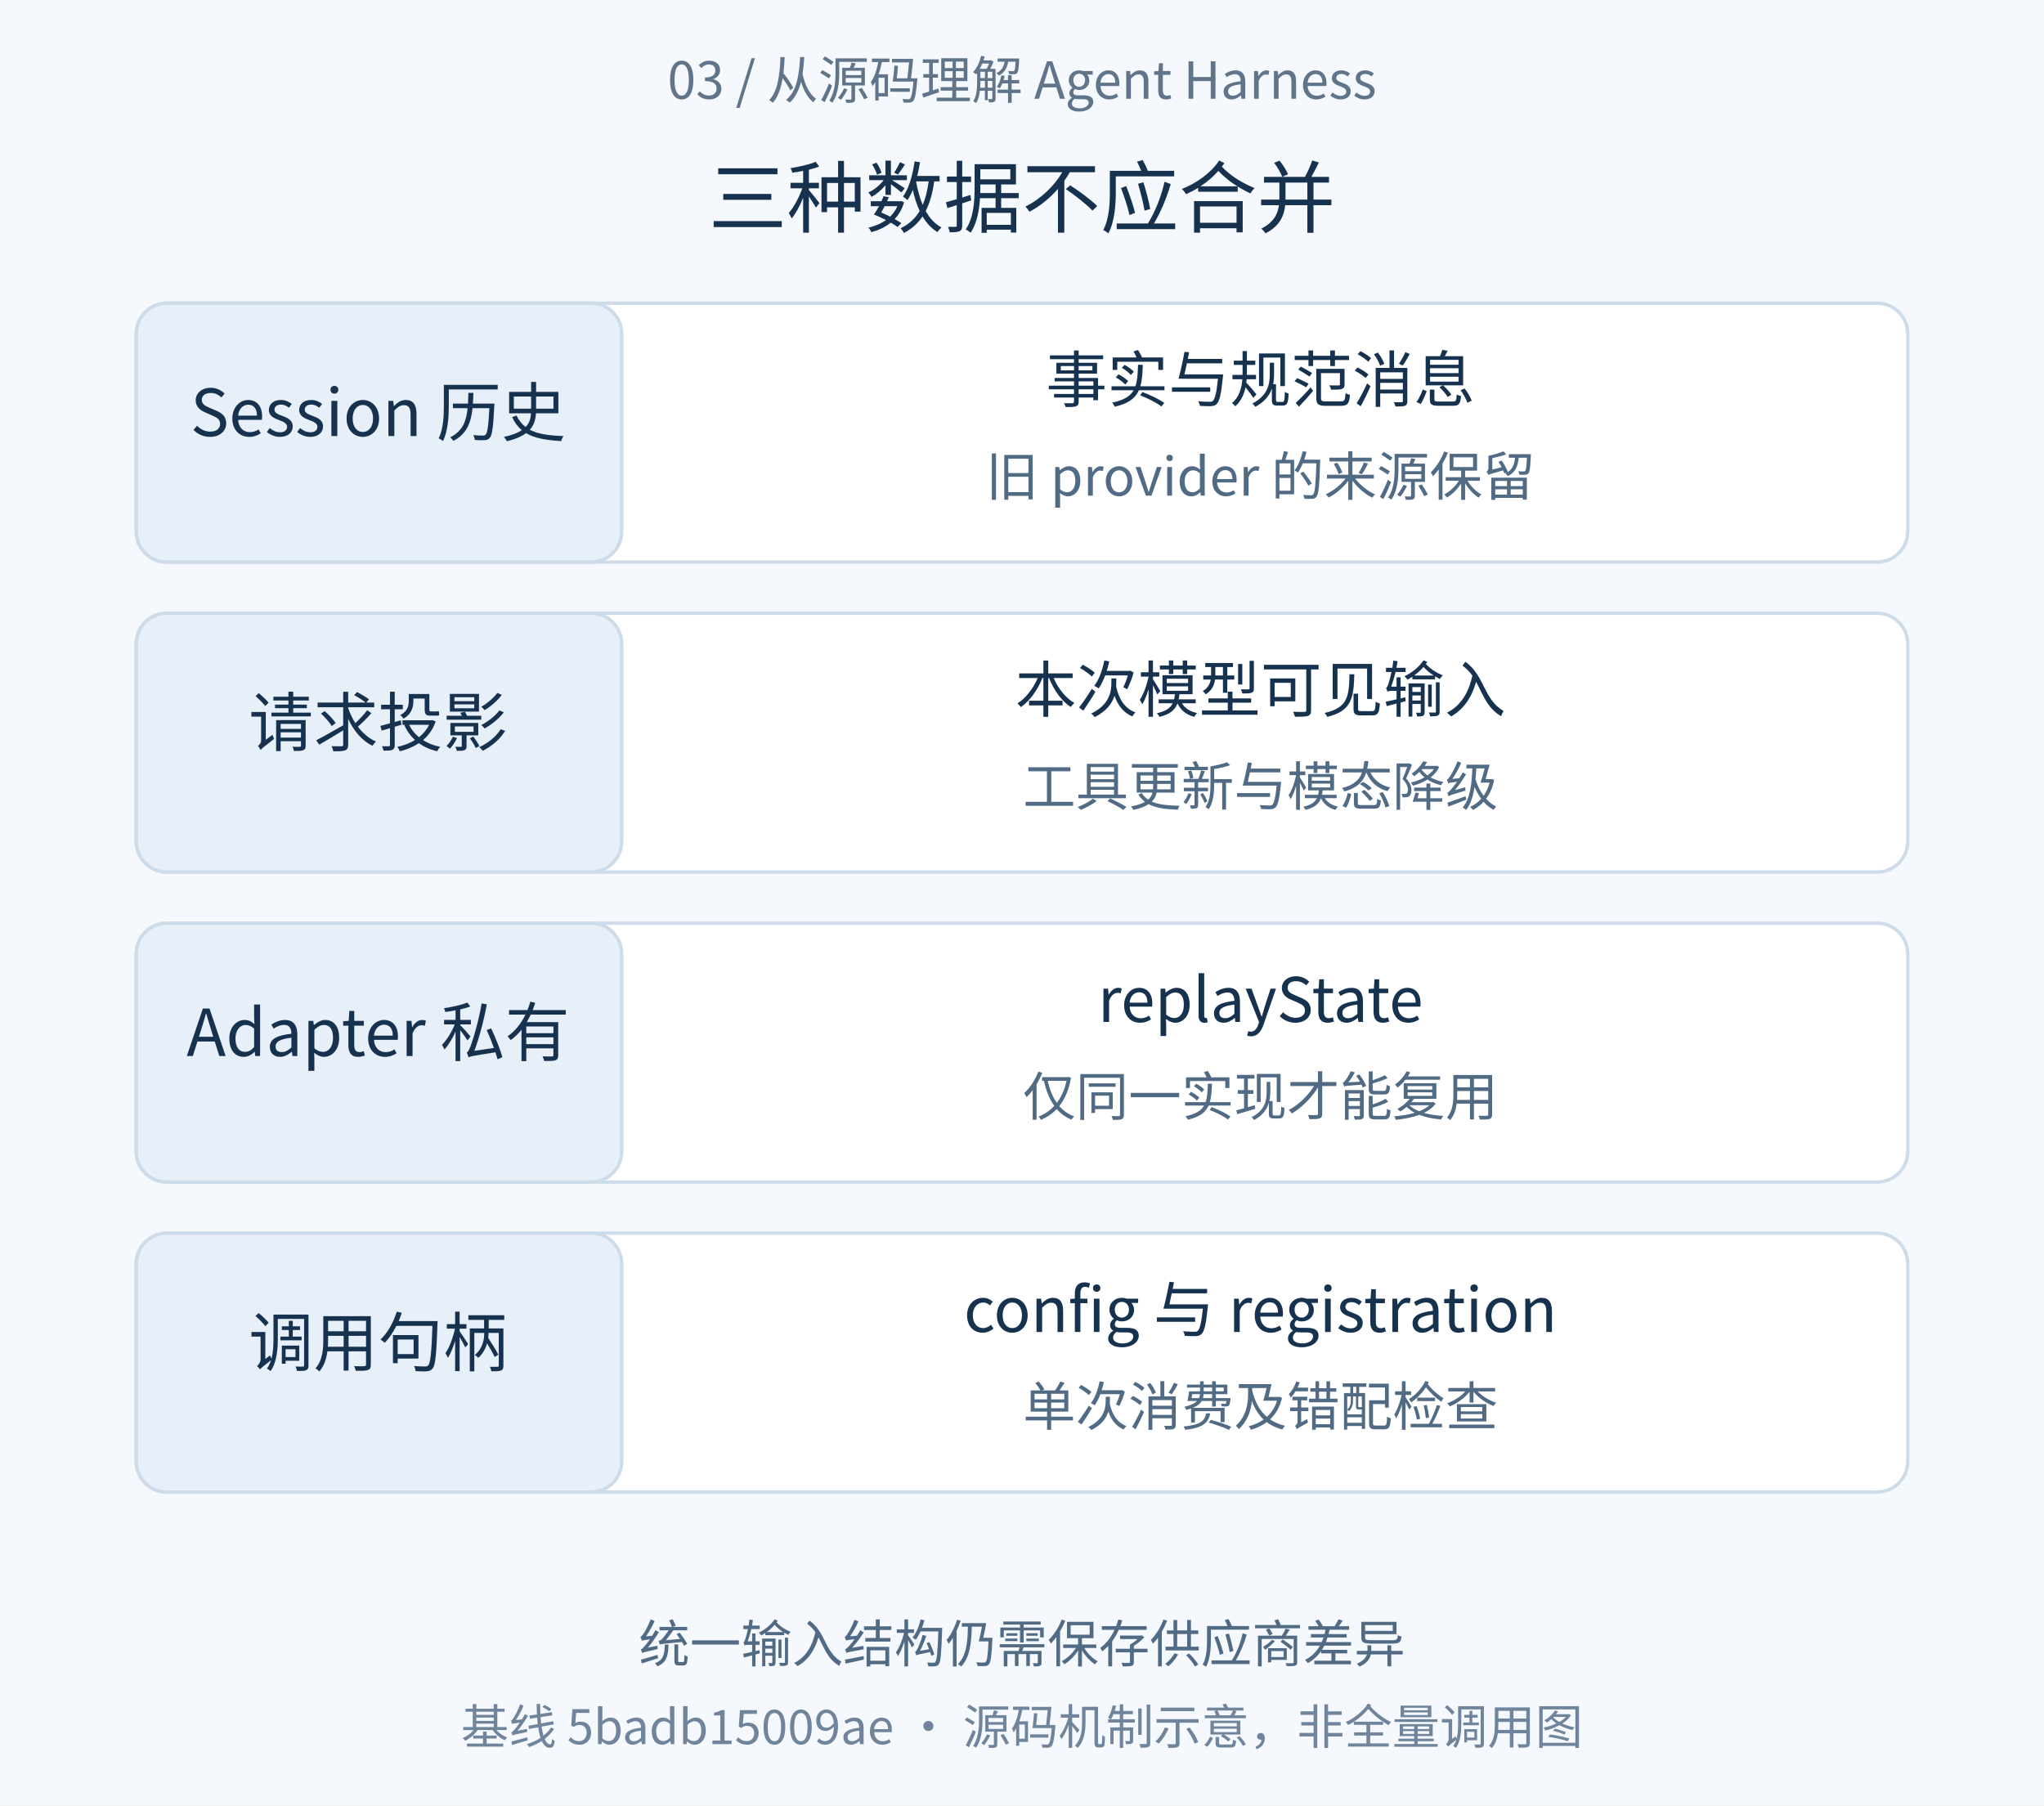
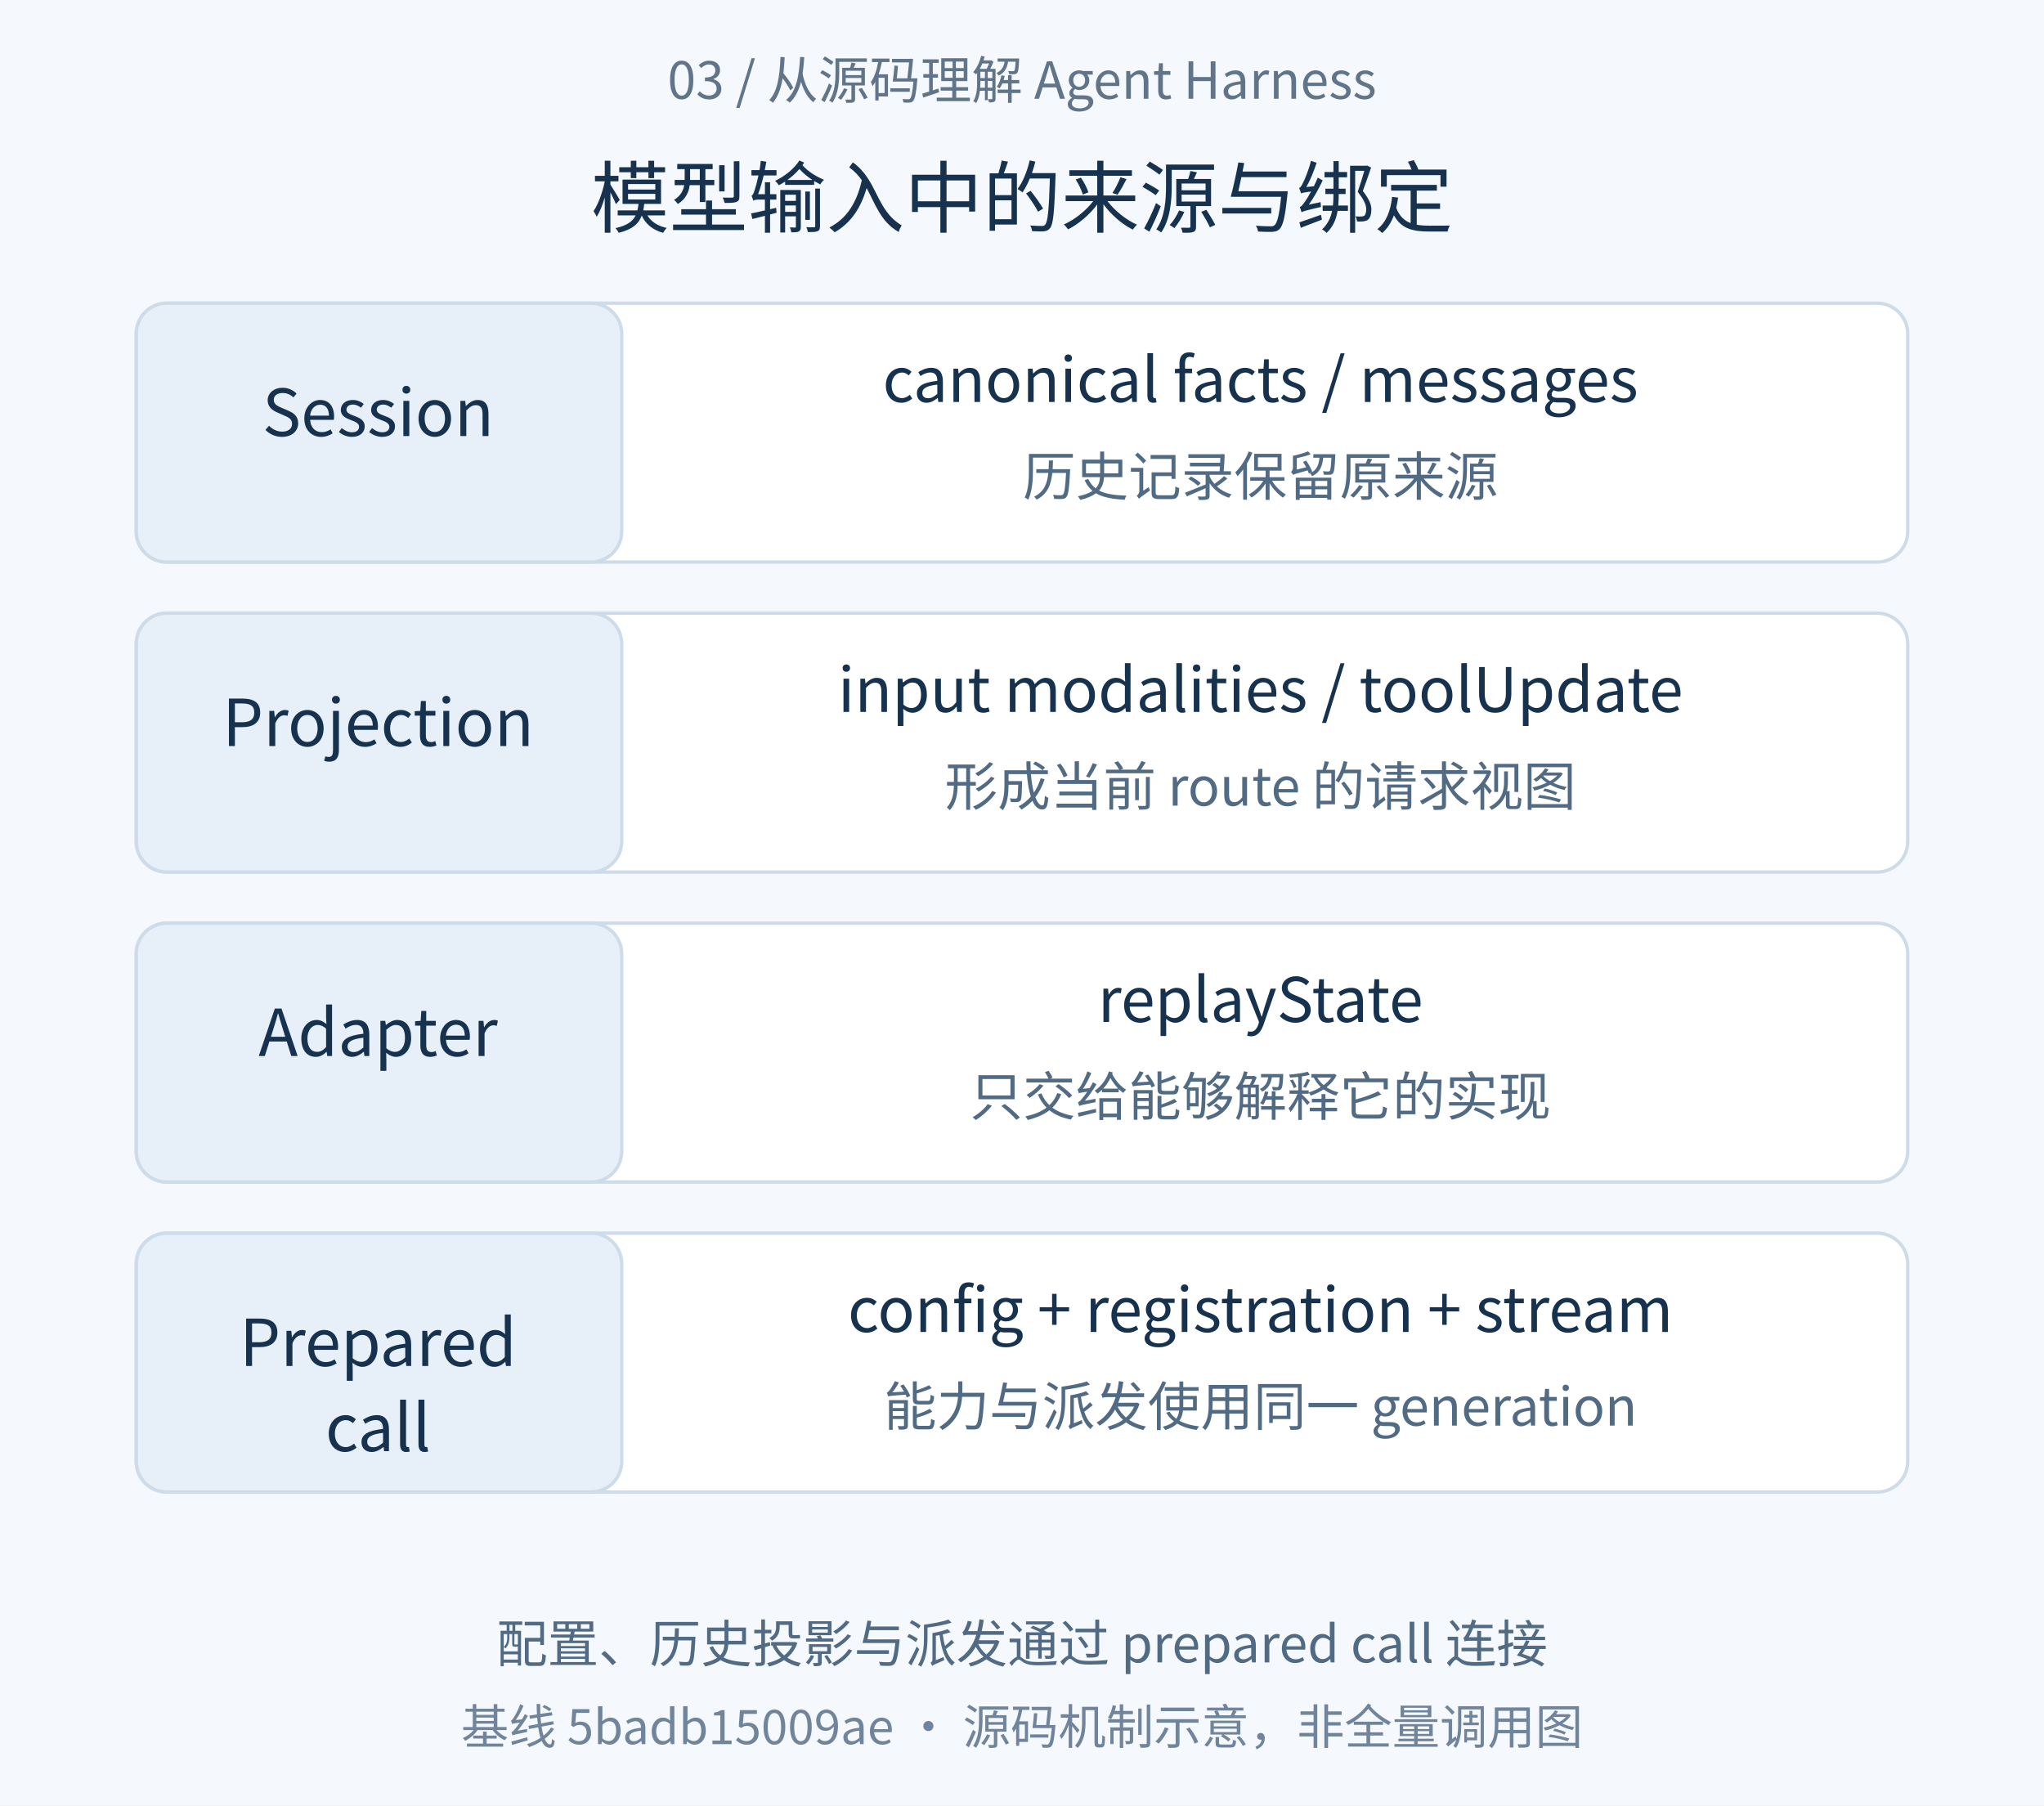
<svg xmlns="http://www.w3.org/2000/svg" width="1200" height="1060" viewBox="0 0 1200 1060">
  <rect width="100%" height="100%" fill="#f5f8fc" />
  <text x="600" y="58" text-anchor="middle" font-family="Heiti SC, PingFang SC, Noto Sans CJK SC, sans-serif" font-size="30" fill="#61758a">03 / 从源码理解 Agent Harness</text>
-   <text x="600" y="133" text-anchor="middle" font-family="Heiti SC, PingFang SC, Noto Sans CJK SC, sans-serif" font-size="46" fill="#16324e">三种数据不应合并</text>
+   <text x="600" y="133" text-anchor="middle" font-family="Heiti SC, PingFang SC, Noto Sans CJK SC, sans-serif" font-size="46" fill="#16324e">模型输入中的来源与绑定</text>
  <rect x="80" y="178" width="1040" height="152" rx="18" fill="#ffffff" stroke="#cedcea" stroke-width="2" />
  <rect x="80" y="178" width="285" height="152" rx="18" fill="#e7eff9" stroke="#cedcea" stroke-width="2" />
-   <text x="222" y="256" text-anchor="middle" font-family="Heiti SC, PingFang SC, Noto Sans CJK SC, sans-serif" font-size="38" fill="#16324e">Session 历史</text>
-   <text x="740" y="236" text-anchor="middle" font-family="Heiti SC, PingFang SC, Noto Sans CJK SC, sans-serif" font-size="36" fill="#16324e">事实与规范消息</text>
-   <text x="740" y="291" text-anchor="middle" font-family="Heiti SC, PingFang SC, Noto Sans CJK SC, sans-serif" font-size="31" fill="#526b85">旧 provider 的来源保留</text>
+   <text x="222" y="256" text-anchor="middle" font-family="Heiti SC, PingFang SC, Noto Sans CJK SC, sans-serif" font-size="38" fill="#16324e">Session</text>
+   <text x="740" y="236" text-anchor="middle" font-family="Heiti SC, PingFang SC, Noto Sans CJK SC, sans-serif" font-size="36" fill="#16324e">canonical facts / messages</text>
+   <text x="740" y="291" text-anchor="middle" font-family="Heiti SC, PingFang SC, Noto Sans CJK SC, sans-serif" font-size="31" fill="#526b85">历史记录保留原来源</text>
  <rect x="80" y="360" width="1040" height="152" rx="18" fill="#ffffff" stroke="#cedcea" stroke-width="2" />
  <rect x="80" y="360" width="285" height="152" rx="18" fill="#e7eff9" stroke="#cedcea" stroke-width="2" />
-   <text x="222" y="438" text-anchor="middle" font-family="Heiti SC, PingFang SC, Noto Sans CJK SC, sans-serif" font-size="38" fill="#16324e">请求投影</text>
-   <text x="740" y="418" text-anchor="middle" font-family="Heiti SC, PingFang SC, Noto Sans CJK SC, sans-serif" font-size="36" fill="#16324e">本次模型可见输入</text>
-   <text x="740" y="473" text-anchor="middle" font-family="Heiti SC, PingFang SC, Noto Sans CJK SC, sans-serif" font-size="31" fill="#526b85">工具更新与模态降级</text>
+   <text x="222" y="438" text-anchor="middle" font-family="Heiti SC, PingFang SC, Noto Sans CJK SC, sans-serif" font-size="38" fill="#16324e">Projection</text>
+   <text x="740" y="418" text-anchor="middle" font-family="Heiti SC, PingFang SC, Noto Sans CJK SC, sans-serif" font-size="36" fill="#16324e">input modalities / toolUpdate</text>
+   <text x="740" y="473" text-anchor="middle" font-family="Heiti SC, PingFang SC, Noto Sans CJK SC, sans-serif" font-size="31" fill="#526b85">形成当前 route 的请求视图</text>
  <rect x="80" y="542" width="1040" height="152" rx="18" fill="#ffffff" stroke="#cedcea" stroke-width="2" />
  <rect x="80" y="542" width="285" height="152" rx="18" fill="#e7eff9" stroke="#cedcea" stroke-width="2" />
-   <text x="222" y="620" text-anchor="middle" font-family="Heiti SC, PingFang SC, Noto Sans CJK SC, sans-serif" font-size="38" fill="#16324e">Adapter 私有</text>
+   <text x="222" y="620" text-anchor="middle" font-family="Heiti SC, PingFang SC, Noto Sans CJK SC, sans-serif" font-size="38" fill="#16324e">Adapter</text>
  <text x="740" y="600" text-anchor="middle" font-family="Heiti SC, PingFang SC, Noto Sans CJK SC, sans-serif" font-size="36" fill="#16324e">replayState</text>
-   <text x="740" y="655" text-anchor="middle" font-family="Heiti SC, PingFang SC, Noto Sans CJK SC, sans-serif" font-size="31" fill="#526b85">仅同一实现才能复用</text>
+   <text x="740" y="655" text-anchor="middle" font-family="Heiti SC, PingFang SC, Noto Sans CJK SC, sans-serif" font-size="31" fill="#526b85">只交给能够解释它的实现</text>
  <rect x="80" y="724" width="1040" height="152" rx="18" fill="#ffffff" stroke="#cedcea" stroke-width="2" />
  <rect x="80" y="724" width="285" height="152" rx="18" fill="#e7eff9" stroke="#cedcea" stroke-width="2" />
-   <text x="222" y="802" text-anchor="middle" font-family="Heiti SC, PingFang SC, Noto Sans CJK SC, sans-serif" font-size="38" fill="#16324e">调用句柄</text>
-   <text x="740" y="782" text-anchor="middle" font-family="Heiti SC, PingFang SC, Noto Sans CJK SC, sans-serif" font-size="36" fill="#16324e">config 与 registration</text>
-   <text x="740" y="837" text-anchor="middle" font-family="Heiti SC, PingFang SC, Noto Sans CJK SC, sans-serif" font-size="31" fill="#526b85">单次消费及错配检查</text>
-   <text x="600" y="976" text-anchor="middle" font-family="Heiti SC, PingFang SC, Noto Sans CJK SC, sans-serif" font-size="30" fill="#526b85">统一输入结构仍需保存供应商差异</text>
+   <text x="222" y="802" text-anchor="middle" font-family="Heiti SC, PingFang SC, Noto Sans CJK SC, sans-serif" font-size="38" fill="#16324e">Prepared</text>
+   <text x="222" y="852" text-anchor="middle" font-family="Heiti SC, PingFang SC, Noto Sans CJK SC, sans-serif" font-size="38" fill="#16324e">call</text>
+   <text x="740" y="782" text-anchor="middle" font-family="Heiti SC, PingFang SC, Noto Sans CJK SC, sans-serif" font-size="36" fill="#16324e">config + registration + stream</text>
+   <text x="740" y="837" text-anchor="middle" font-family="Heiti SC, PingFang SC, Noto Sans CJK SC, sans-serif" font-size="31" fill="#526b85">能力与派发使用同一 generation</text>
+   <text x="600" y="976" text-anchor="middle" font-family="Heiti SC, PingFang SC, Noto Sans CJK SC, sans-serif" font-size="30" fill="#526b85">配置、历史投影与派发通过 prepared call 连接</text>
  <text x="600" y="1024" text-anchor="middle" font-family="Heiti SC, PingFang SC, Noto Sans CJK SC, sans-serif" font-size="28" fill="#70859b">基线 5badb15009ae · 源码机制示意，非全量调用图</text>
</svg>
